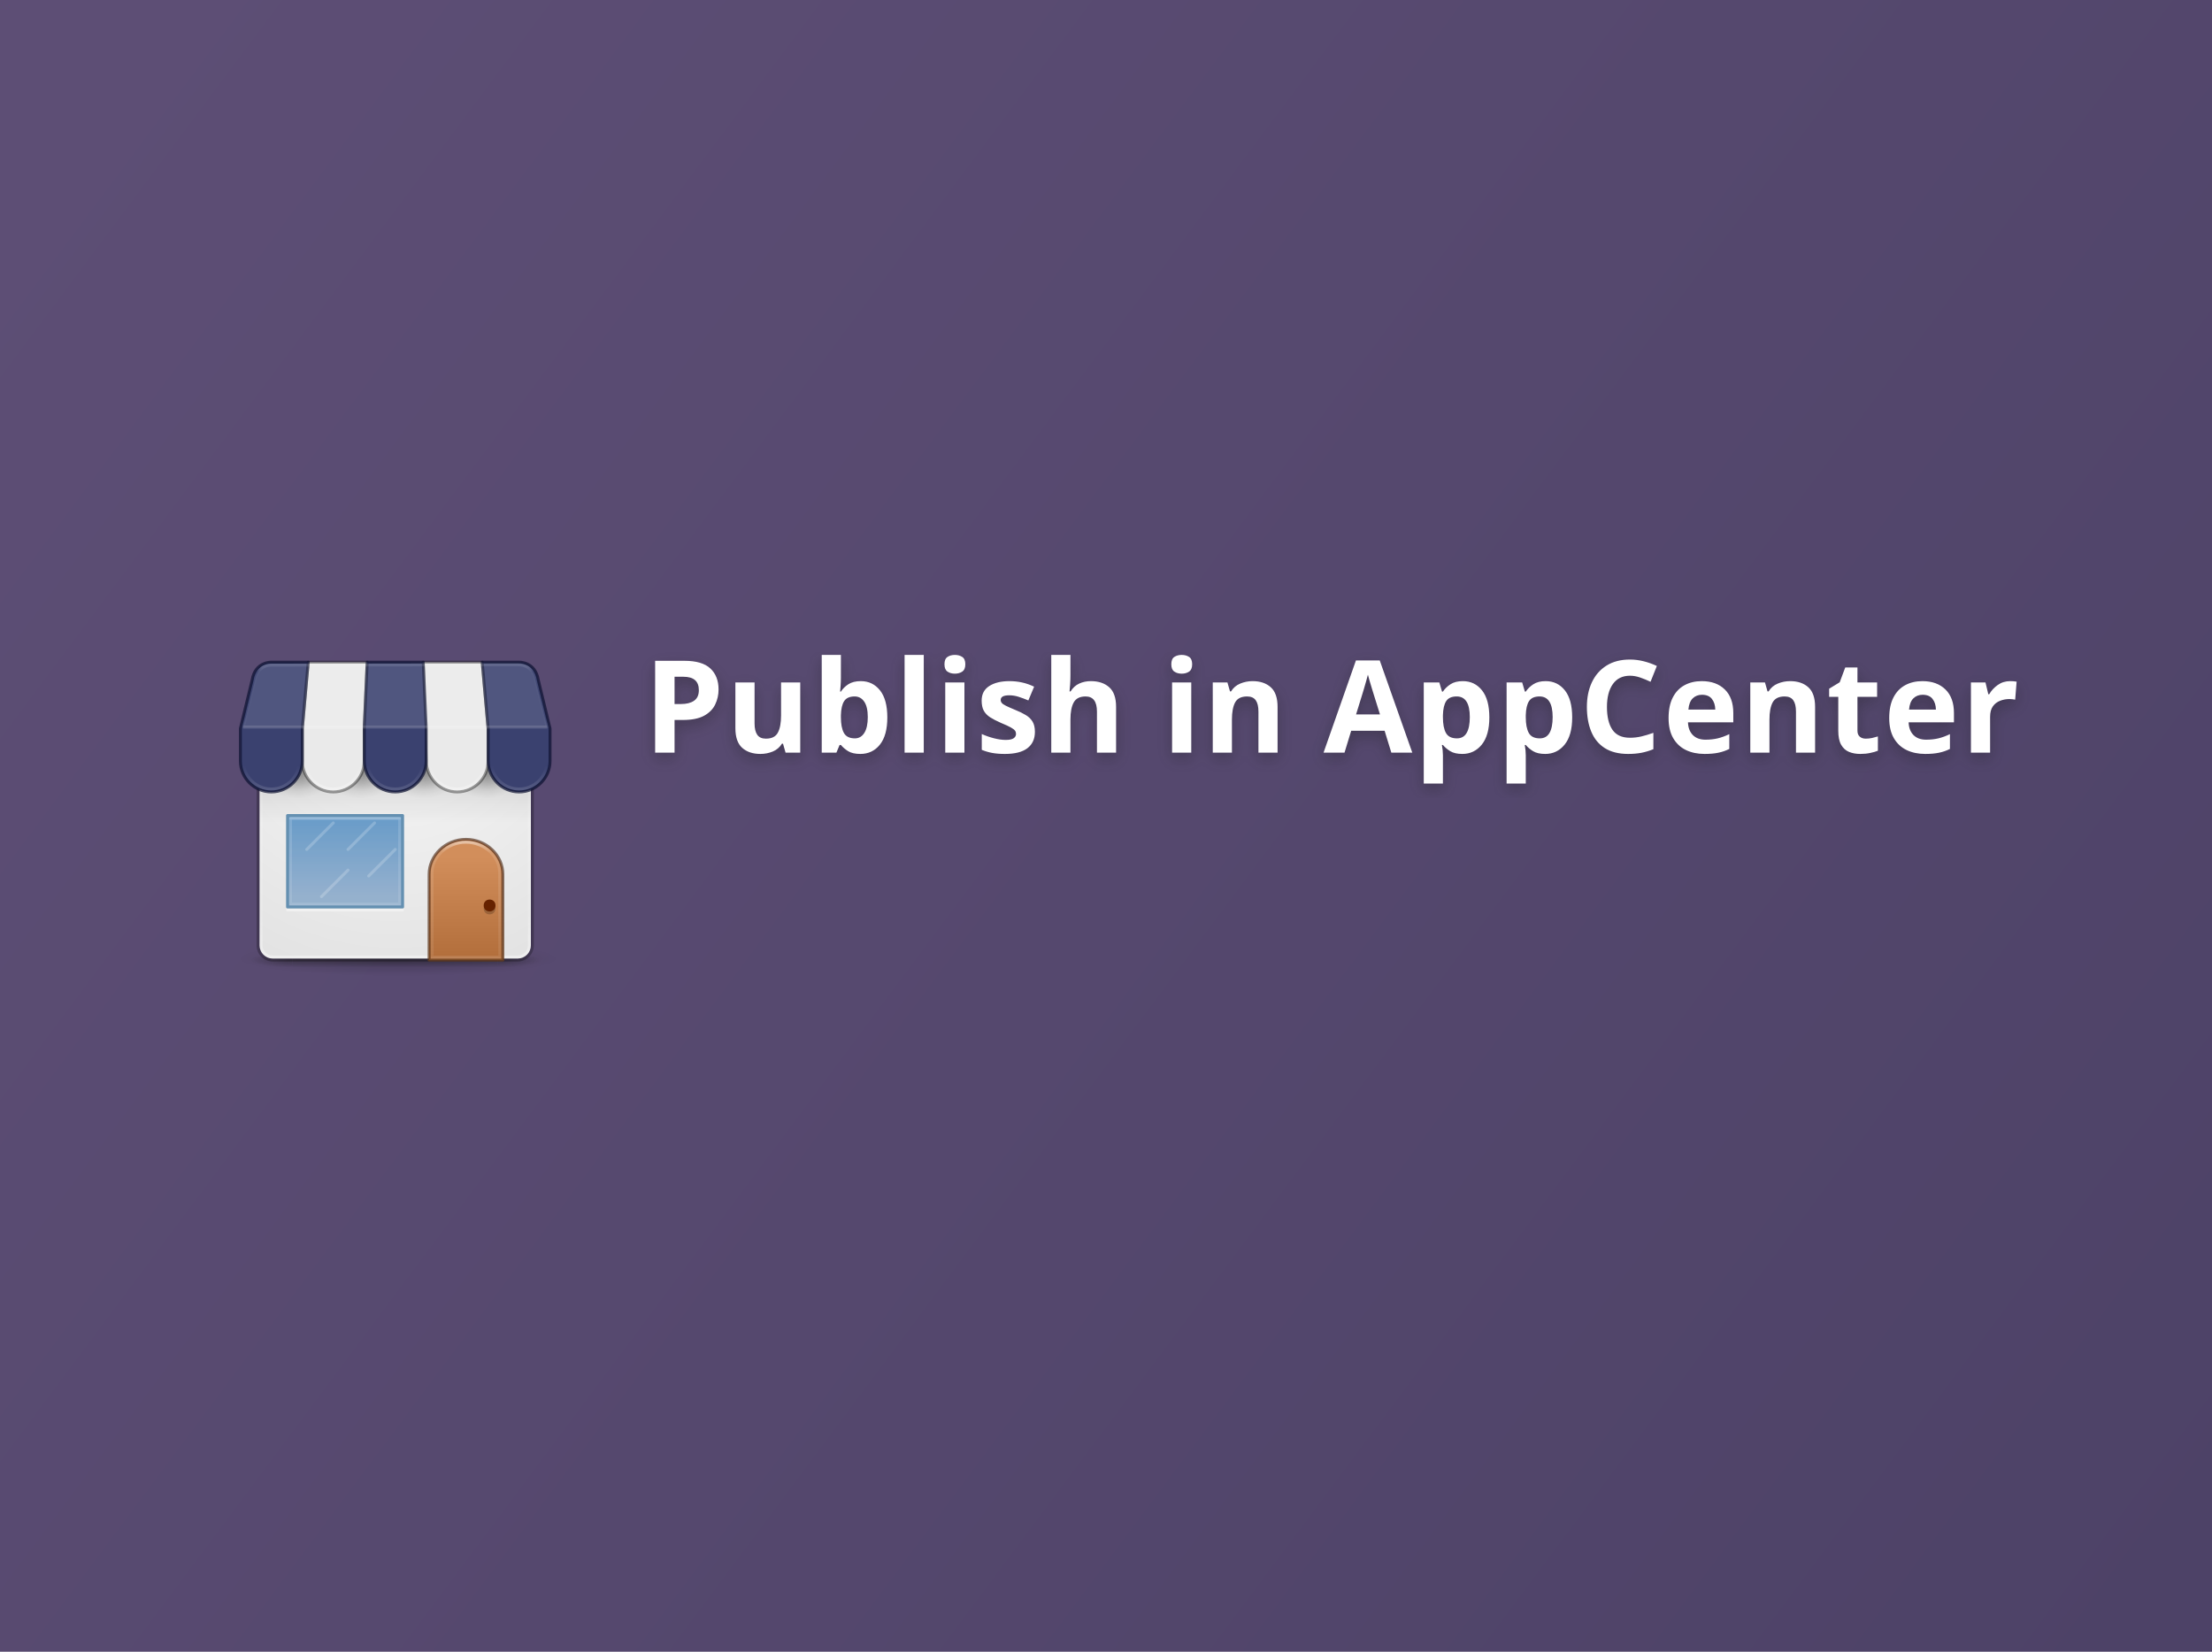
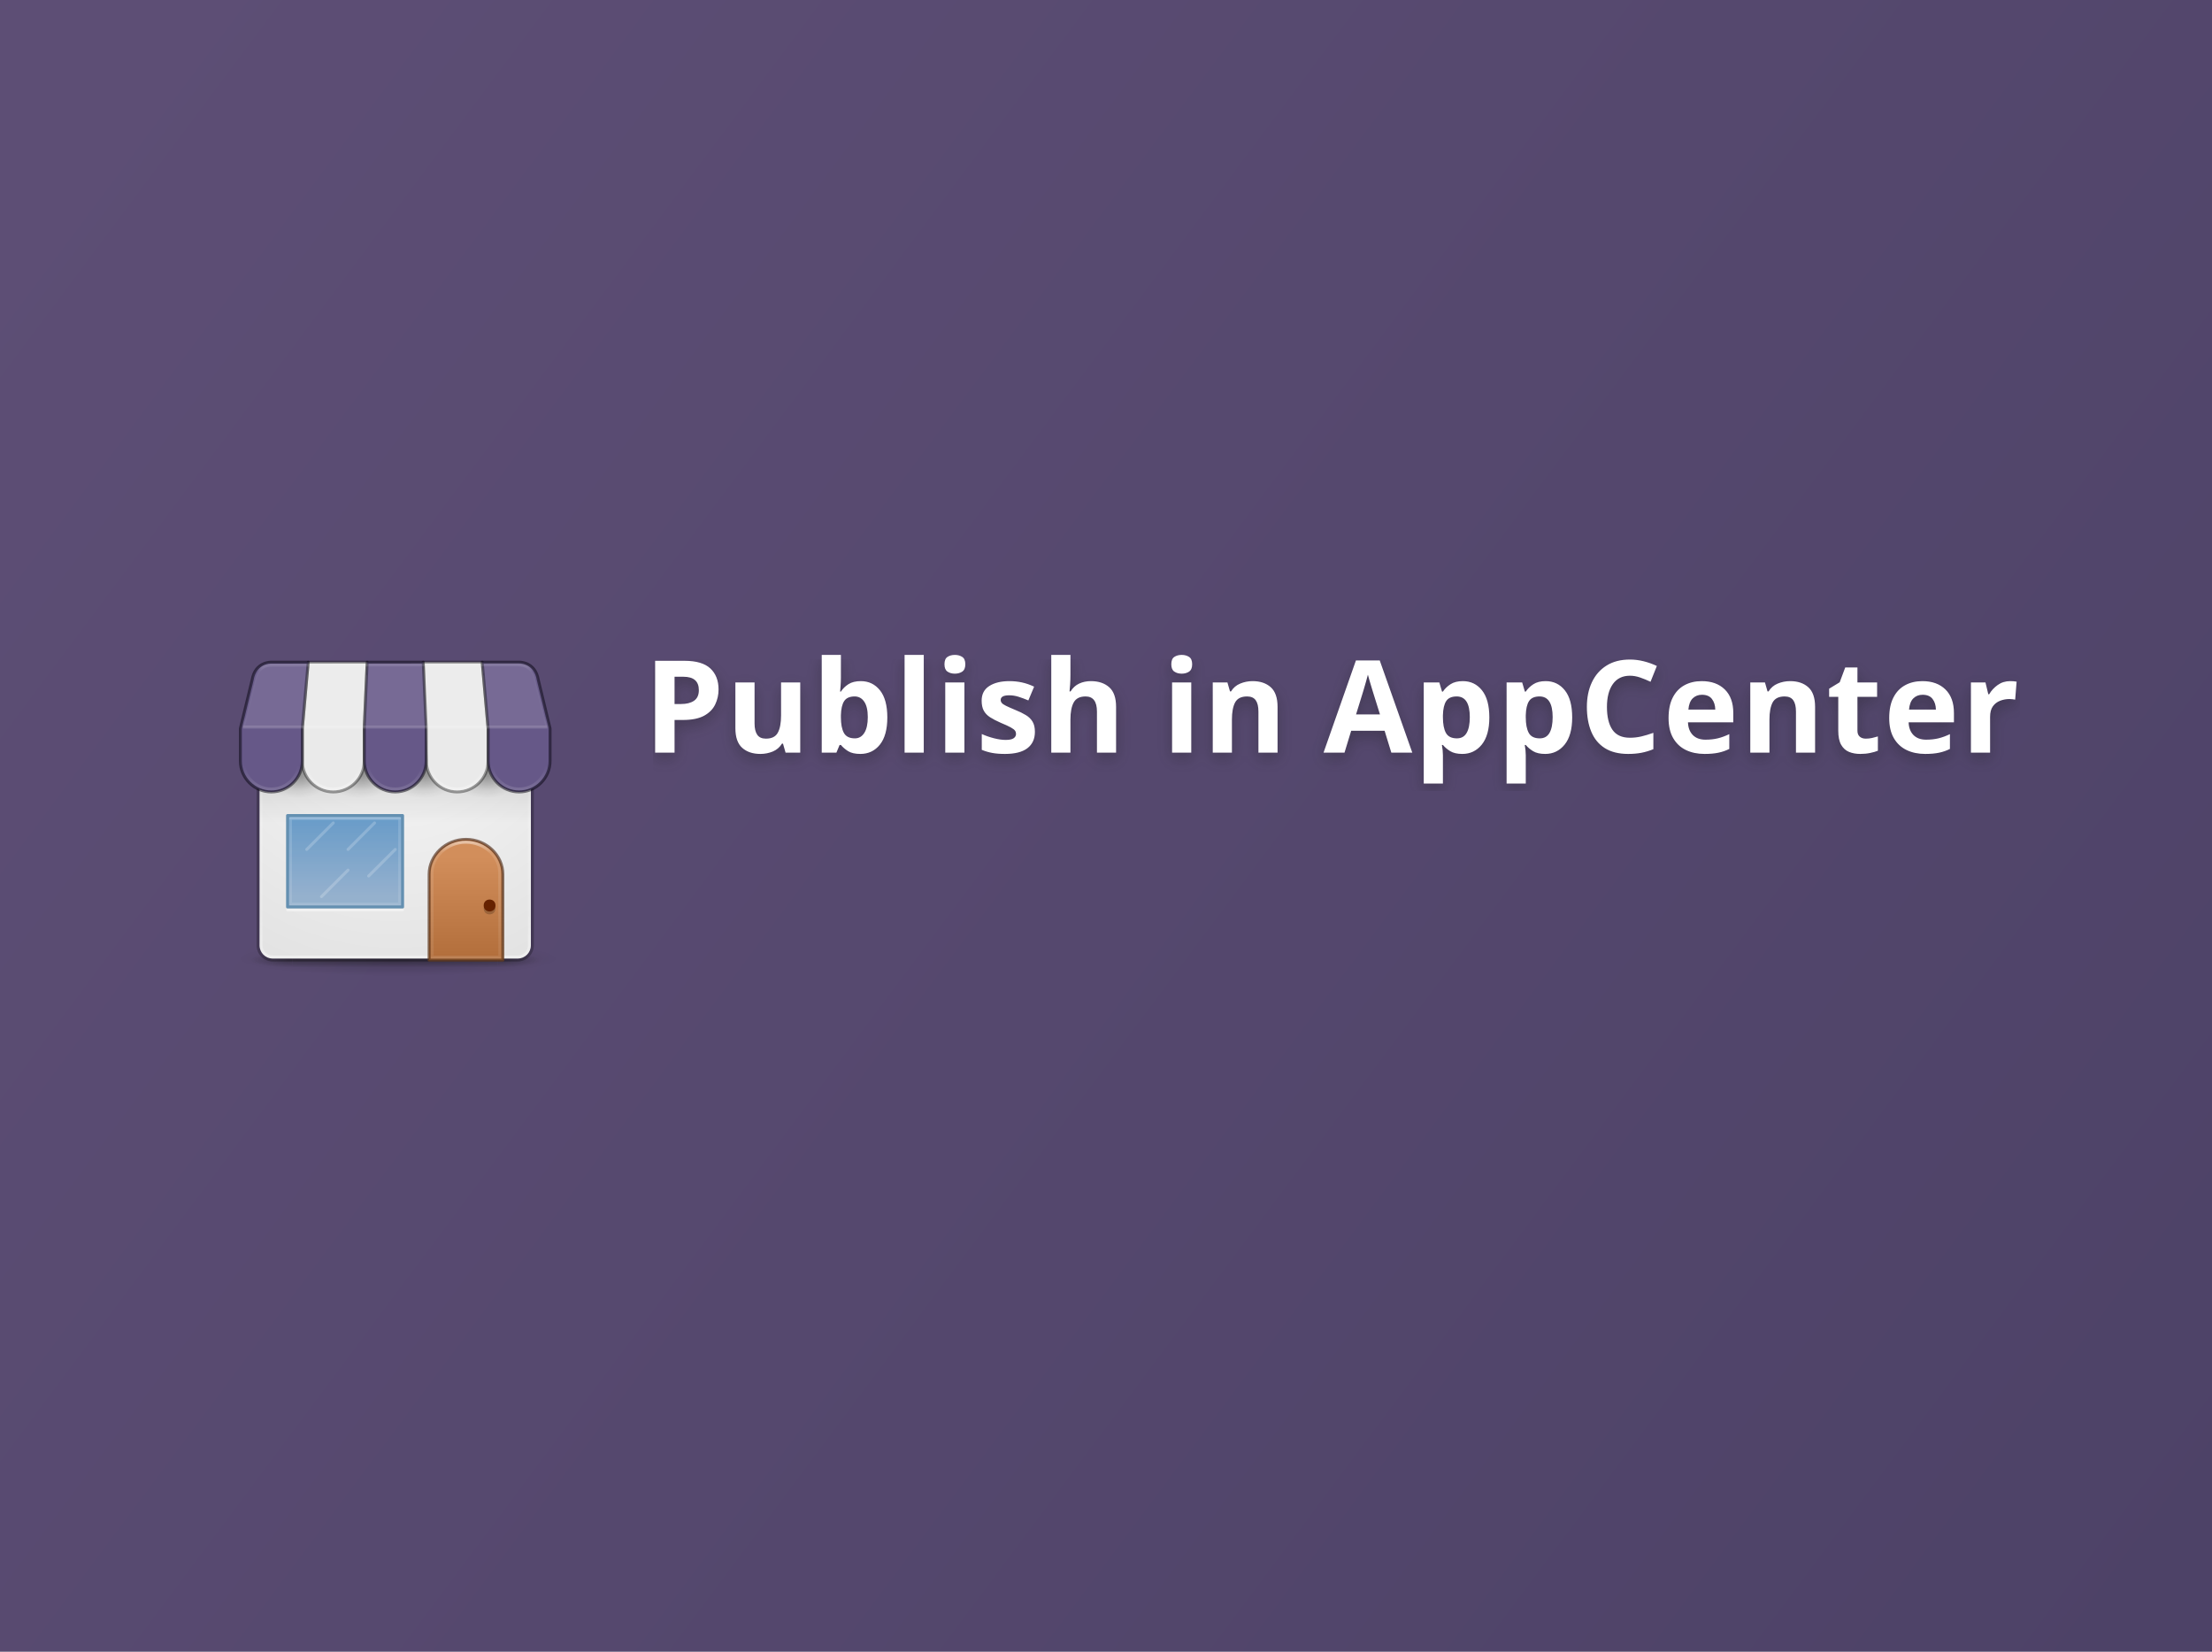
- <svg xmlns="http://www.w3.org/2000/svg" xmlns:xlink="http://www.w3.org/1999/xlink" viewBox="0 0 750 560" height="560" width="750">
-   <defs>
-     <linearGradient id="c">
-       <stop offset="0" stop-color="#5d4e75" />
-       <stop offset="1" stop-color="#4d4267" />
+ <svg xmlns="http://www.w3.org/2000/svg" xmlns:xlink="http://www.w3.org/1999/xlink" width="750" height="560" viewBox="0 0 750 560" id="svg2" version="1.1">
+   <defs id="defs4">
+     <linearGradient id="linearGradient3405">
+       <stop id="stop3407" offset="0" style="stop-color:#5d4e75;stop-opacity:1" />
+       <stop id="stop3409" offset="1" style="stop-color:#4d4267;stop-opacity:1" />
    </linearGradient>
-     <filter id="m" x="-.015" width="1.03" y="-.064" height="1.127" color-interpolation-filters="sRGB">
-       <feGaussianBlur stdDeviation="2.85" />
+     <filter height="1.127" y="-0.064" width="1.03" x="-0.015" id="filter4239" style="color-interpolation-filters:sRGB">
+       <feGaussianBlur id="feGaussianBlur4241" stdDeviation="2.85" />
    </filter>
-     <linearGradient id="b">
-       <stop stop-color="#fff" offset="0" />
-       <stop stop-color="#fff" stop-opacity=".235" offset=".091" />
-       <stop stop-color="#fff" stop-opacity=".157" offset=".85" />
-       <stop stop-color="#fff" stop-opacity=".392" offset="1" />
+     <linearGradient id="linearGradient3924">
+       <stop offset="0" stop-color="#fff" id="stop3926" />
+       <stop offset=".091" stop-opacity=".235" stop-color="#fff" id="stop3928" />
+       <stop offset="0.85" stop-opacity=".157" stop-color="#fff" id="stop3930" />
+       <stop offset="1" stop-opacity=".392" stop-color="#fff" id="stop3932" />
    </linearGradient>
-     <linearGradient id="d" y2="39.999" gradientUnits="userSpaceOnUse" x2="25.058" gradientTransform="matrix(.87434 0 0 1 2.664 0)" y1="47.028" x1="25.058">
-       <stop stop-color="#181818" stop-opacity="0" offset="0" />
-       <stop stop-color="#181818" offset=".5" />
-       <stop stop-color="#181818" stop-opacity="0" offset="1" />
+     <linearGradient x1="25.058" y1="47.028" gradientTransform="matrix(0.87434,0,0,1,2.664,0)" x2="25.058" gradientUnits="userSpaceOnUse" y2="39.999" id="linearGradient4097">
+       <stop offset="0" stop-opacity="0" stop-color="#181818" id="stop2895-0" />
+       <stop offset=".5" stop-color="#181818" id="stop2897-2" />
+       <stop offset="1" stop-opacity="0" stop-color="#181818" id="stop2899-6" />
    </linearGradient>
-     <linearGradient id="a">
-       <stop offset="0" />
-       <stop stop-opacity="0" offset="1" />
+     <linearGradient id="linearGradient3811">
+       <stop offset="0" id="stop3813" />
+       <stop offset="1" stop-opacity="0" id="stop3815" />
    </linearGradient>
-     <linearGradient id="e">
-       <stop stop-color="#fff" offset="0" />
-       <stop stop-color="#fff" stop-opacity="0" offset="1" />
+     <linearGradient id="linearGradient8424">
+       <stop offset="0" stop-color="#fff" id="stop8426" />
+       <stop offset="1" stop-opacity="0" stop-color="#fff" id="stop8428" />
    </linearGradient>
-     <linearGradient id="f" y2="38" gradientUnits="userSpaceOnUse" x2="20" gradientTransform="matrix(2.6 0 0 2.3846 3.8 6.308)" y1="27" x1="20">
-       <stop stop-color="#6db0de" offset="0" />
-       <stop stop-color="#a4cae4" offset="1" />
+     <linearGradient x1="20" y1="27" gradientTransform="matrix(2.6,0,0,2.3846,3.8,6.3077)" x2="20" gradientUnits="userSpaceOnUse" y2="38" id="linearGradient8827">
+       <stop offset="0" stop-color="#6db0de" id="stop8823" />
+       <stop offset="1" stop-color="#a4cae4" id="stop8825" />
    </linearGradient>
-     <linearGradient id="g" y2="10" gradientUnits="userSpaceOnUse" x2="8" gradientTransform="matrix(8.3334 0 0 7.7738 22.333 5.78)" y1="15" x1="8">
-       <stop stop-color="#ae6a37" offset="0" />
-       <stop stop-color="#d28e5b" offset="1" />
+     <linearGradient x1="8" y1="15" gradientTransform="matrix(8.3334,0,0,7.7738,22.333,5.7794)" x2="8" gradientUnits="userSpaceOnUse" y2="10" id="linearGradient5610-3-8">
+       <stop offset="0" stop-color="#ae6a37" id="stop5606-8-2" />
+       <stop offset="1" stop-color="#d28e5b" id="stop5608-5-0" />
    </linearGradient>
-     <linearGradient id="h" y2="15" gradientUnits="userSpaceOnUse" x2="9" gradientTransform="matrix(8.3334 0 0 7.7738 22.333 5.78)" y1="10" x1="9">
-       <stop stop-color="#492714" stop-opacity=".625" offset="0" />
-       <stop stop-color="#6a3f1f" stop-opacity=".77" offset="1" />
+     <linearGradient x1="9" y1="10" gradientTransform="matrix(8.3334,0,0,7.7738,22.333,5.7794)" x2="9" gradientUnits="userSpaceOnUse" y2="15" id="linearGradient5618-5-7">
+       <stop offset="0" stop-opacity=".625" stop-color="#492714" id="stop5614-2-5" />
+       <stop offset="1" stop-opacity=".77" stop-color="#6a3f1f" id="stop5616-0-2" />
    </linearGradient>
-     <linearGradient id="i" y2="230.21" gradientUnits="userSpaceOnUse" x2="633.24" gradientTransform="matrix(10.617 0 0 9.1124 -6632.9 -1979.7)" y1="225.82" x1="633.24">
-       <stop stop-color="#fff" offset="0" />
-       <stop stop-color="#fff" stop-opacity=".235" offset=".1" />
-       <stop stop-color="#fff" stop-opacity=".157" offset=".975" />
-       <stop stop-color="#fff" stop-opacity=".392" offset="1" />
+     <linearGradient x1="633.24" y1="225.82" gradientTransform="matrix(10.617,0,0,9.1124,-6632.9,-1979.7)" x2="633.24" gradientUnits="userSpaceOnUse" y2="230.21" id="linearGradient6572-9-1">
+       <stop offset="0" stop-color="#fff" id="stop6094" />
+       <stop offset=".1" stop-opacity=".235" stop-color="#fff" id="stop6096" />
+       <stop offset="0.975" stop-opacity=".157" stop-color="#fff" id="stop6098" />
+       <stop offset="1" stop-opacity=".392" stop-color="#fff" id="stop6100" />
    </linearGradient>
-     <linearGradient id="j" y2="34" gradientUnits="userSpaceOnUse" x2="23" gradientTransform="matrix(0 2.6364 -2.8462 0 144.77 40.182)" y1="34" x1="11">
-       <stop stop-color="#fff" offset="0" />
-       <stop stop-color="#fff" stop-opacity=".235" offset=".063" />
-       <stop stop-color="#fff" stop-opacity=".157" offset=".951" />
-       <stop stop-color="#fff" stop-opacity=".392" offset="1" />
+     <linearGradient x1="11" y1="34" gradientTransform="matrix(0,2.6364,-2.8462,0,144.77,40.182)" x2="23" gradientUnits="userSpaceOnUse" y2="34" id="linearGradient8537">
+       <stop offset="0" stop-color="#fff" id="stop3926-9-4-9-6" />
+       <stop offset=".063" stop-opacity=".235" stop-color="#fff" id="stop3928-9-8-6-5" />
+       <stop offset=".951" stop-opacity=".157" stop-color="#fff" id="stop3930-3-5-1-7" />
+       <stop offset="1" stop-opacity=".392" stop-color="#fff" id="stop3932-8-0-4-8" />
    </linearGradient>
-     <radialGradient r="35.338" gradientTransform="matrix(1.5564 0 0 .16979 72.27 102.13)" cx="-4.029" cy="93.468" gradientUnits="userSpaceOnUse" xlink:href="#a" id="n" />
-     <radialGradient r="2.5" gradientTransform="matrix(2.0039 0 0 1.4 25.877 -17.4)" cx="4.993" cy="43.5" gradientUnits="userSpaceOnUse" id="o">
-       <stop offset="0" stop-color="#181818" />
-       <stop offset="1" stop-opacity="0" stop-color="#181818" />
+     <linearGradient gradientTransform="translate(-1.9042969e-5,0)" y2="555" x2="734" y1="28" x1="29" gradientUnits="userSpaceOnUse" id="linearGradient5263" xlink:href="#linearGradient3405" />
+     <filter height="1.012" y="-0.006" width="1.003" x="-0.001" id="filter6455" style="color-interpolation-filters:sRGB">
+       <feGaussianBlur id="feGaussianBlur6457" stdDeviation="0.315" />
+     </filter>
+     <radialGradient r="2.5" gradientTransform="matrix(2.0039,0,0,1.4,25.877,-17.4)" cx="4.993" cy="43.5" gradientUnits="userSpaceOnUse" id="radialGradient4093">
+       <stop offset="0" stop-color="#181818" id="stop2883-0" />
+       <stop offset="1" stop-opacity="0" stop-color="#181818" id="stop2885-5" />
    </radialGradient>
-     <radialGradient r="2.5" gradientTransform="matrix(2.0038 0 0 1.4 -21.419 -104.4)" cx="4.993" cy="43.5" gradientUnits="userSpaceOnUse" id="p">
-       <stop offset="0" stop-color="#181818" />
-       <stop offset="1" stop-opacity="0" stop-color="#181818" />
+     <radialGradient r="2.5" gradientTransform="matrix(2.0038,0,0,1.4,-21.419,-104.4)" cx="4.993" cy="43.5" gradientUnits="userSpaceOnUse" id="radialGradient4095">
+       <stop offset="0" stop-color="#181818" id="stop2889-9" />
+       <stop offset="1" stop-opacity="0" stop-color="#181818" id="stop2891-4" />
    </radialGradient>
-     <radialGradient r="27.5" gradientTransform="matrix(0 4.1073 -3.9361 0 82.09 -109.71)" cx="32" cy="4.342" gradientUnits="userSpaceOnUse" id="r">
-       <stop offset="0" stop-color="#fafafa" />
-       <stop offset="1" stop-color="#e1e1e1" />
+     <radialGradient r="35.338" gradientTransform="matrix(1.5564,0,0,0.16979,72.27,102.13)" cx="-4.029" cy="93.468" gradientUnits="userSpaceOnUse" xlink:href="#linearGradient3811" id="radialGradient4432" />
+     <radialGradient r="27.5" gradientTransform="matrix(1.7133e-8,4.1073,-3.9361,1.7878e-8,82.09,-109.71)" cx="32" cy="4.342" gradientUnits="userSpaceOnUse" id="radialGradient3044">
+       <stop offset="0" stop-color="#fafafa" id="stop4634-68-8-0-2-9-4" />
+       <stop offset="1" stop-color="#e1e1e1" id="stop4636-8-21-7-1-4-8" />
    </radialGradient>
-     <radialGradient r="4.5" gradientTransform="matrix(1 0 0 .66667 16 6.667)" cx="12.5" cy="20" gradientUnits="userSpaceOnUse" xlink:href="#a" id="u" />
-     <radialGradient r="4.5" gradientTransform="matrix(.83333 0 0 .55556 18.333 8.389)" cx="12.5" cy="20" gradientUnits="userSpaceOnUse" xlink:href="#a" id="v" />
-     <radialGradient r="4.5" gradientTransform="matrix(1 0 0 .66667 8 6.667)" cx="12.5" cy="20" gradientUnits="userSpaceOnUse" xlink:href="#a" id="w" />
-     <radialGradient r="4.5" gradientTransform="matrix(.83333 0 0 .55556 10.333 8.389)" cx="12.5" cy="20" gradientUnits="userSpaceOnUse" xlink:href="#a" id="x" />
-     <radialGradient r="4.5" gradientTransform="matrix(1 0 0 .66667 24 6.667)" cx="12.5" cy="20" gradientUnits="userSpaceOnUse" xlink:href="#a" id="y" />
-     <radialGradient r="4.5" gradientTransform="matrix(.83333 0 0 .55556 26.333 8.389)" cx="12.5" cy="20" gradientUnits="userSpaceOnUse" xlink:href="#a" id="z" />
-     <radialGradient r="4.5" gradientTransform="matrix(1 0 0 .66667 0 6.667)" cx="12.5" cy="20" gradientUnits="userSpaceOnUse" xlink:href="#a" id="A" />
-     <radialGradient r="4.5" gradientTransform="matrix(.83333 0 0 .55556 2.333 8.389)" cx="12.5" cy="20" gradientUnits="userSpaceOnUse" xlink:href="#a" id="B" />
-     <linearGradient x1="71" y1="19" x2="71" gradientUnits="userSpaceOnUse" xlink:href="#b" y2="39" id="G" />
-     <linearGradient xlink:href="#c" id="k" gradientUnits="userSpaceOnUse" x1="29" y1="28" x2="734" y2="555" />
-     <linearGradient xlink:href="#d" id="q" gradientUnits="userSpaceOnUse" gradientTransform="matrix(.87434 0 0 1 2.664 0)" x1="25.058" y1="47.028" x2="25.058" y2="39.999" />
-     <linearGradient xlink:href="#b" id="s" gradientUnits="userSpaceOnUse" gradientTransform="matrix(2.4595 0 0 2.5676 5.973 8.38)" x1="24" y1="5.591" x2="24" y2="42.262" />
-     <linearGradient xlink:href="#a" id="t" gradientUnits="userSpaceOnUse" gradientTransform="matrix(1.6727 0 0 2 10.636 6)" x1="32" y1="18" x2="32" y2="33" />
-     <linearGradient xlink:href="#e" id="D" gradientUnits="userSpaceOnUse" gradientTransform="translate(17.083 -4.417) scale(3.1667)" x1="9" y1="21" x2="9" y2="18" />
-     <linearGradient xlink:href="#e" id="F" gradientUnits="userSpaceOnUse" gradientTransform="translate(59.083 -4.417) scale(3.1667)" x1="9" y1="21" x2="9" y2="18" />
-     <linearGradient xlink:href="#f" id="H" gradientUnits="userSpaceOnUse" gradientTransform="matrix(2.6 0 0 2.3846 3.8 6.308)" x1="20" y1="27" x2="20" y2="38" />
-     <linearGradient xlink:href="#g" id="I" gradientUnits="userSpaceOnUse" gradientTransform="matrix(8.3334 0 0 7.7738 22.333 5.78)" x1="8" y1="15" x2="8" y2="10" />
-     <linearGradient xlink:href="#h" id="J" gradientUnits="userSpaceOnUse" gradientTransform="matrix(8.3334 0 0 7.7738 22.333 5.78)" x1="9" y1="10" x2="9" y2="15" />
-     <linearGradient xlink:href="#i" id="K" gradientUnits="userSpaceOnUse" gradientTransform="matrix(10.617 0 0 9.1124 -6632.9 -1979.7)" x1="633.24" y1="225.82" x2="633.24" y2="230.21" />
-     <linearGradient xlink:href="#j" id="L" gradientUnits="userSpaceOnUse" gradientTransform="matrix(0 2.6364 -2.8462 0 144.77 40.182)" x1="11" y1="34" x2="23" y2="34" />
-     <filter id="l" x="-.001" width="1.003" y="-.006" height="1.012" color-interpolation-filters="sRGB">
-       <feGaussianBlur stdDeviation=".315" />
-     </filter>
-     <linearGradient xlink:href="#e" id="C" gradientUnits="userSpaceOnUse" gradientTransform="translate(-3.917 -4.417) scale(3.1667)" x1="9" y1="21" x2="9" y2="18" />
+     <linearGradient x1="32" y1="18" gradientTransform="matrix(1.6727,0,0,2,10.636,6)" x2="32" gradientUnits="userSpaceOnUse" xlink:href="#linearGradient3811" y2="33" id="linearGradient38386" />
+     <radialGradient r="4.5" gradientTransform="matrix(1,0,0,0.66667,16,6.6667)" cx="12.5" cy="20" gradientUnits="userSpaceOnUse" xlink:href="#linearGradient3811" id="radialGradient8807" />
+     <radialGradient r="4.5" gradientTransform="matrix(0.83333,0,0,0.55556,18.333,8.3889)" cx="12.5" cy="20" gradientUnits="userSpaceOnUse" xlink:href="#linearGradient3811" id="radialGradient8809" />
+     <radialGradient r="4.5" gradientTransform="matrix(1,0,0,0.66667,8,6.6667)" cx="12.5" cy="20" gradientUnits="userSpaceOnUse" xlink:href="#linearGradient3811" id="radialGradient8797" />
+     <radialGradient r="4.5" gradientTransform="matrix(0.83333,0,0,0.55556,10.333,8.3889)" cx="12.5" cy="20" gradientUnits="userSpaceOnUse" xlink:href="#linearGradient3811" id="radialGradient8799" />
+     <radialGradient r="4.5" gradientTransform="matrix(1,0,0,0.66667,24,6.6667)" cx="12.5" cy="20" gradientUnits="userSpaceOnUse" xlink:href="#linearGradient3811" id="radialGradient8817" />
+     <radialGradient r="4.5" gradientTransform="matrix(0.83333,0,0,0.55556,26.333,8.3889)" cx="12.5" cy="20" gradientUnits="userSpaceOnUse" xlink:href="#linearGradient3811" id="radialGradient8819" />
+     <radialGradient r="4.5" gradientTransform="matrix(1,0,0,0.66667,0,6.6667)" cx="12.5" cy="20" gradientUnits="userSpaceOnUse" xlink:href="#linearGradient3811" id="radialGradient8781" />
+     <radialGradient r="4.5" gradientTransform="matrix(0.83333,0,0,0.55556,2.3333,8.3889)" cx="12.5" cy="20" gradientUnits="userSpaceOnUse" xlink:href="#linearGradient3811" id="radialGradient8785" />
+     <linearGradient x1="9" y1="21" gradientTransform="matrix(3.1667,0,0,3.1667,59.083,-4.4167)" x2="9" gradientUnits="userSpaceOnUse" xlink:href="#linearGradient8424" y2="18" id="linearGradient44241" />
+     <linearGradient x1="9" y1="21" gradientTransform="matrix(3.1667,0,0,3.1667,17.083,-4.4167)" x2="9" gradientUnits="userSpaceOnUse" xlink:href="#linearGradient8424" y2="18" id="linearGradient44245" />
+     <linearGradient x1="71" y1="19" x2="71" gradientUnits="userSpaceOnUse" xlink:href="#linearGradient3924" y2="39" id="linearGradient44483" />
+     <linearGradient y2="39.999" x2="25.058" y1="47.028" x1="25.058" gradientTransform="matrix(0.87434,0,0,1,2.664,0)" gradientUnits="userSpaceOnUse" id="linearGradient3642" xlink:href="#linearGradient4097" />
+     <linearGradient y2="42.262" x2="24" y1="5.591" x1="24" gradientTransform="matrix(2.4595,0,0,2.5676,5.973,8.3802)" gradientUnits="userSpaceOnUse" id="linearGradient3644" xlink:href="#linearGradient3924" />
+     <linearGradient y2="38" x2="20" y1="27" x1="20" gradientTransform="matrix(2.6,0,0,2.3846,3.8,6.3077)" gradientUnits="userSpaceOnUse" id="linearGradient3648" xlink:href="#linearGradient8827" />
+     <linearGradient y2="10" x2="8" y1="15" x1="8" gradientTransform="matrix(8.3334,0,0,7.7738,22.333,5.7794)" gradientUnits="userSpaceOnUse" id="linearGradient3650" xlink:href="#linearGradient5610-3-8" />
+     <linearGradient y2="15" x2="9" y1="10" x1="9" gradientTransform="matrix(8.3334,0,0,7.7738,22.333,5.7794)" gradientUnits="userSpaceOnUse" id="linearGradient3652" xlink:href="#linearGradient5618-5-7" />
+     <linearGradient y2="230.21" x2="633.24" y1="225.82" x1="633.24" gradientTransform="matrix(10.617,0,0,9.1124,-6632.9,-1979.7)" gradientUnits="userSpaceOnUse" id="linearGradient3654" xlink:href="#linearGradient6572-9-1" />
+     <linearGradient y2="34" x2="23" y1="34" x1="11" gradientTransform="matrix(0,2.6364,-2.8462,0,144.77,40.182)" gradientUnits="userSpaceOnUse" id="linearGradient3656" xlink:href="#linearGradient8537" />
+     <linearGradient y2="18" x2="9" y1="21" x1="9" gradientTransform="matrix(3.1667,0,0,3.1667,-3.9167,-4.4167)" gradientUnits="userSpaceOnUse" id="linearGradient3658" xlink:href="#linearGradient8424" />
  </defs>
-   <rect style="isolation:auto;mix-blend-mode:normal;marker:none" width="750" height="560" rx="0" ry="0" color="#fbc02d" overflow="visible" fill="url(#k)" enable-background="accumulate" />
-   <text y="255.207" x="194.029" style="line-height:125%;-inkscape-font-specification:'Raleway Ultra-Bold';text-align:start;isolation:auto;mix-blend-mode:normal" font-weight="800" font-size="49.058" font-family="Raleway" letter-spacing=".545" word-spacing="0" overflow="visible" filter="url(#m)" enable-background="accumulate" transform="matrix(.88905 0 0 .88905 45.7 30.295)" color="#000" opacity=".3" fill="#1a1a1a" stroke-width="1.125">
-     <tspan y="255.207" x="194.029">Publish in AppCenter</tspan>
-   </text>
-   <text y="255.207" x="194.029" style="line-height:125%;-inkscape-font-specification:'Raleway Ultra-Bold';text-align:start" font-weight="800" font-size="49.058" font-family="Raleway" letter-spacing=".545" word-spacing="0" fill="#fff" transform="matrix(.88905 0 0 .88905 45.7 28.295)">
-     <tspan y="255.207" x="194.029">Publish in AppCenter</tspan>
-   </text>
-   <g transform="translate(69 207.001)">
-     <path d="M121 118c-.006 3.313-24.628 5.999-55 5.999S11.006 121.313 11 118c-.006-3.314 24.62-6.001 55-6.001s55.006 2.687 55 6.001z" color="#000" opacity=".2" fill="url(#n)" />
-     <g opacity=".4">
-       <path fill="url(#o)" d="M35.889 40h5v7h-5z" transform="matrix(2.84202 0 0 .71428 -2.21 87.43)" />
-       <path transform="matrix(-2.84202 0 0 -.71428 -2.21 87.43)" fill="url(#p)" d="M-11.407-47h5v7h-5z" />
-       <path fill="url(#q)" d="M11.407 40h24.482v7H11.407z" transform="matrix(2.84202 0 0 .71428 -2.21 87.43)" />
+   <rect ry="0" rx="0" y="0" x="0" height="560" width="750" id="rect3347-7-6" style="color:#fbc02d;clip-rule:nonzero;display:inline;overflow:visible;visibility:visible;opacity:1;isolation:auto;mix-blend-mode:normal;color-interpolation:sRGB;color-interpolation-filters:linearRGB;solid-color:#000000;solid-opacity:1;fill:url(#linearGradient5263);fill-opacity:1;fill-rule:nonzero;stroke:none;stroke-width:1;stroke-linecap:butt;stroke-linejoin:miter;stroke-miterlimit:4;stroke-dasharray:none;stroke-dashoffset:0;stroke-opacity:1;marker:none;color-rendering:auto;image-rendering:auto;shape-rendering:auto;text-rendering:auto;enable-background:accumulate" />
+   <g style="color:#000000;clip-rule:nonzero;display:inline;overflow:visible;visibility:visible;opacity:0.3;isolation:auto;mix-blend-mode:normal;color-interpolation:sRGB;color-interpolation-filters:linearRGB;solid-color:#000000;solid-opacity:1;fill:#1a1a1a;fill-opacity:1;fill-rule:nonzero;stroke:none;stroke-width:1.125px;stroke-linecap:butt;stroke-linejoin:miter;stroke-miterlimit:4;stroke-dasharray:none;stroke-dashoffset:0;stroke-opacity:1;filter:url(#filter6455);color-rendering:auto;image-rendering:auto;shape-rendering:auto;text-rendering:auto;enable-background:accumulate" transform="matrix(0.8890452,0,0,0.8890452,45.70011,30.29465)" id="g4252-4-8">
+     <text xml:space="preserve" style="color:#000000;font-style:normal;font-variant:normal;font-weight:800;font-stretch:normal;font-size:49.058px;line-height:125%;font-family:Raleway;-inkscape-font-specification:'Raleway Ultra-Bold';text-align:start;letter-spacing:0.545px;word-spacing:0px;text-anchor:start;clip-rule:nonzero;display:inline;overflow:visible;visibility:visible;isolation:auto;mix-blend-mode:normal;color-interpolation:sRGB;color-interpolation-filters:linearRGB;solid-color:#000000;solid-opacity:1;fill:#1a1a1a;fill-opacity:1;fill-rule:nonzero;stroke:none;stroke-width:1.125px;stroke-linecap:butt;stroke-linejoin:miter;stroke-miterlimit:4;stroke-dasharray:none;stroke-dashoffset:0;stroke-opacity:1;filter:url(#filter4239);color-rendering:auto;image-rendering:auto;shape-rendering:auto;text-rendering:auto;enable-background:accumulate" x="194.029" y="255.207" id="text4136-0-3-5">
+       <tspan id="tspan4138-3-0" x="194.029" y="255.207">Publish in AppCenter</tspan>
+     </text>
+     <flowRoot xml:space="preserve" id="flowRoot3632-3-6" style="color:#000000;font-style:normal;font-variant:normal;font-weight:300;font-stretch:normal;font-size:28.481px;line-height:125%;font-family:'Open Sans';-inkscape-font-specification:'Open Sans Light';text-align:start;letter-spacing:0px;word-spacing:0px;text-anchor:start;clip-rule:nonzero;display:inline;overflow:visible;visibility:visible;isolation:auto;mix-blend-mode:normal;color-interpolation:sRGB;color-interpolation-filters:linearRGB;solid-color:#000000;solid-opacity:1;fill:#1a1a1a;fill-opacity:1;fill-rule:nonzero;stroke:none;stroke-width:1.125px;stroke-linecap:butt;stroke-linejoin:miter;stroke-miterlimit:4;stroke-dasharray:none;stroke-dashoffset:0;stroke-opacity:1;filter:url(#filter4239);color-rendering:auto;image-rendering:auto;shape-rendering:auto;text-rendering:auto;enable-background:accumulate" transform="translate(7.789059,0)">
+       <flowRegion id="flowRegion3634-8-4">
+         <rect id="rect3636-6-6" width="463.159" height="88.015" x="186.24" y="271.47" style="color:#000000;font-style:normal;font-variant:normal;font-weight:300;font-stretch:normal;font-size:28.481px;font-family:'Open Sans';-inkscape-font-specification:'Open Sans Light';text-align:start;text-anchor:start;clip-rule:nonzero;display:inline;overflow:visible;visibility:visible;isolation:auto;mix-blend-mode:normal;color-interpolation:sRGB;color-interpolation-filters:linearRGB;solid-color:#000000;solid-opacity:1;fill:#1a1a1a;fill-opacity:1;fill-rule:nonzero;stroke:none;stroke-width:1.125px;stroke-linecap:butt;stroke-linejoin:miter;stroke-miterlimit:4;stroke-dasharray:none;stroke-dashoffset:0;stroke-opacity:1;filter:url(#filter4239);color-rendering:auto;image-rendering:auto;shape-rendering:auto;text-rendering:auto;enable-background:accumulate" />
+       </flowRegion>
+       <flowPara id="flowPara3638-0-2">An open source, pay-what-you-want app store for indie developers</flowPara>
+       <flowPara id="flowPara3640-4-5" />
+       <flowPara id="flowPara3642-8-8" />
+     </flowRoot>
+   </g>
+   <g transform="matrix(0.8890452,0,0,0.8890452,45.70011,28.29465)" id="g4252-4">
+     <text xml:space="preserve" style="font-style:normal;font-variant:normal;font-weight:800;font-stretch:normal;font-size:49.058px;line-height:125%;font-family:Raleway;-inkscape-font-specification:'Raleway Ultra-Bold';text-align:start;letter-spacing:0.545px;word-spacing:0px;text-anchor:start;fill:#ffffff;fill-opacity:1;stroke:none;stroke-width:1px;stroke-linecap:butt;stroke-linejoin:miter;stroke-opacity:1" x="194.029" y="255.207" id="text4136-0-3">
+       <tspan id="tspan4138-3" x="194.029" y="255.207">Publish in AppCenter</tspan>
+     </text>
+     <flowRoot xml:space="preserve" id="flowRoot3632-3" style="font-style:normal;font-variant:normal;font-weight:300;font-stretch:normal;font-size:28.481px;line-height:125%;font-family:'Open Sans';-inkscape-font-specification:'Open Sans Light';text-align:start;letter-spacing:0px;word-spacing:0px;text-anchor:start;fill:#ffffff;fill-opacity:1;stroke:none;stroke-width:1px;stroke-linecap:butt;stroke-linejoin:miter;stroke-opacity:1" transform="translate(7.789059,0)">
+       <flowRegion id="flowRegion3634-8">
+         <rect id="rect3636-6" width="463.159" height="88.015" x="186.24" y="271.47" style="font-style:normal;font-variant:normal;font-weight:300;font-stretch:normal;font-size:28.481px;font-family:'Open Sans';-inkscape-font-specification:'Open Sans Light';text-align:start;text-anchor:start;fill:#ffffff" />
+       </flowRegion>
+       <flowPara id="flowPara3638-0">An open source, pay-what-you-want app store for indie developers</flowPara>
+       <flowPara id="flowPara3640-4" />
+       <flowPara id="flowPara3642-8" />
+     </flowRoot>
+   </g>
+   <g transform="translate(69,207.0012)" id="g3599">
+     <path d="m 121,118 c -0.006,3.313 -24.628,5.999 -55,5.999 -30.372,0 -54.994,-2.686 -55,-5.999 -0.006,-3.314 24.62,-6.001 55,-6.001 30.38,0 55.006,2.687 55,6.001 z" style="color:#000000;opacity:0.2;fill:url(#radialGradient4432)" id="path3041" />
+     <g transform="matrix(2.7,0,0,0.55556,1.2,94.891)" id="g2036">
+       <g style="opacity:0.4" transform="matrix(1.0526,0,0,1.2857,-1.2632,-13.429)" id="g3712">
+         <rect style="fill:url(#radialGradient4093)" x="35.889" y="40" width="5" height="7" id="rect2801" />
+         <rect style="fill:url(#radialGradient4095)" x="-11.407" y="-47" width="5" height="7" transform="scale(-1,-1)" id="rect3696" />
+         <rect style="fill:url(#linearGradient3642)" x="11.407" y="40" width="24.482" height="7" id="rect3700" />
+       </g>
    </g>
-     <path d="M23.5 22a4.49 4.49 0 0 0-4.5 4.5v87a4.49 4.49 0 0 0 4.5 4.5h83a4.49 4.49 0 0 0 4.5-4.5v-87a4.49 4.49 0 0 0-4.5-4.5zm5 47.5h39v31h-39z" color="#000" fill="url(#r)" />
-     <rect x="19.5" y="22.502" width="91" height="95" ry="4" rx="4" fill="none" stroke="url(#s)" stroke-linecap="round" stroke-linejoin="round" />
-     <rect x="18.5" y="21.502" width="93" height="97" ry="5" rx="5" color="#000" opacity=".25" fill="none" stroke="#000" />
-     <rect x="19" y="40" width="92" height="32" ry="0" rx="0" opacity=".2" fill="url(#t)" />
-     <g transform="matrix(2.6667 0 0 2.6781 -1.496 2.01)" fill-rule="evenodd" stroke-width=".374" color="#000">
-       <ellipse cx="28.5" cy="20" ry="3" rx="4.5" style="isolation:auto;mix-blend-mode:normal" opacity=".2" fill="url(#u)" />
-       <ellipse cx="28.75" cy="19.5" ry="2.5" rx="3.75" style="isolation:auto;mix-blend-mode:normal" opacity=".2" fill="url(#v)" />
-       <ellipse cx="20.5" cy="20" ry="3" rx="4.5" style="isolation:auto;mix-blend-mode:normal" opacity=".2" fill="url(#w)" />
-       <ellipse cx="20.75" cy="19.5" ry="2.5" rx="3.75" style="isolation:auto;mix-blend-mode:normal" opacity=".2" fill="url(#x)" />
-       <ellipse cx="36.5" cy="20" ry="3" rx="4.5" style="isolation:auto;mix-blend-mode:normal" opacity=".2" fill="url(#y)" />
-       <ellipse cx="36.75" cy="19.5" ry="2.5" rx="3.75" style="isolation:auto;mix-blend-mode:normal" opacity=".2" fill="url(#z)" />
-       <ellipse cx="12.5" cy="20" ry="3" rx="4.5" style="isolation:auto;mix-blend-mode:normal" opacity=".2" fill="url(#A)" />
-       <ellipse cx="12.75" cy="19.5" ry="2.5" rx="3.75" style="isolation:auto;mix-blend-mode:normal" opacity=".2" fill="url(#B)" />
+     <path d="M 23.5,22 C 21.007,22 19,24.007 19,26.5 l 0,87 c 0,2.493 2.007,4.5 4.5,4.5 l 83,0 c 2.493,0 4.5,-2.007 4.5,-4.5 l 0,-87 c 0,-2.493 -2.007,-4.5 -4.5,-4.5 z m 5,47.5 39,0 0,31 -39,0 z" style="color:#000000;fill:url(#radialGradient3044)" id="rect5505-21-3" />
+     <rect x="19.5" y="22.502" width="91" height="95" ry="4" rx="4" id="rect6741-7" style="fill:none;stroke:url(#linearGradient3644);stroke-linecap:round;stroke-linejoin:round" />
+     <rect x="18.5" y="21.502" width="93" height="97" ry="5" rx="5" style="color:#000000;opacity:0.25;fill:none;stroke:#000000" id="rect5505-21-3-1" />
+     <rect style="opacity:0.2;fill:url(#linearGradient38386)" x="19" y="40" width="92" height="32" ry="0" rx="0" id="rect38378" />
+     <g style="fill-rule:evenodd;stroke-width:0.374" transform="matrix(2.6667,0,0,2.6781,-1.4959,2.0106)" id="g11938">
+       <ellipse cx="28.5" cy="20" ry="3" rx="4.5" style="color:#000000;opacity:0.2;isolation:auto;mix-blend-mode:normal;solid-color:#000000;fill:url(#radialGradient8807);color-rendering:auto;image-rendering:auto;shape-rendering:auto" id="ellipse8803" />
+       <ellipse cx="28.75" cy="19.5" ry="2.5" rx="3.75" style="color:#000000;opacity:0.2;isolation:auto;mix-blend-mode:normal;solid-color:#000000;fill:url(#radialGradient8809);color-rendering:auto;image-rendering:auto;shape-rendering:auto" id="ellipse8805" />
+       <ellipse cx="20.5" cy="20" ry="3" rx="4.5" style="color:#000000;opacity:0.2;isolation:auto;mix-blend-mode:normal;solid-color:#000000;fill:url(#radialGradient8797);color-rendering:auto;image-rendering:auto;shape-rendering:auto" id="ellipse8793" />
+       <ellipse cx="20.75" cy="19.5" ry="2.5" rx="3.75" style="color:#000000;opacity:0.2;isolation:auto;mix-blend-mode:normal;solid-color:#000000;fill:url(#radialGradient8799);color-rendering:auto;image-rendering:auto;shape-rendering:auto" id="ellipse8795" />
+       <ellipse cx="36.5" cy="20" ry="3" rx="4.5" style="color:#000000;opacity:0.2;isolation:auto;mix-blend-mode:normal;solid-color:#000000;fill:url(#radialGradient8817);color-rendering:auto;image-rendering:auto;shape-rendering:auto" id="ellipse8813" />
+       <ellipse cx="36.75" cy="19.5" ry="2.5" rx="3.75" style="color:#000000;opacity:0.2;isolation:auto;mix-blend-mode:normal;solid-color:#000000;fill:url(#radialGradient8819);color-rendering:auto;image-rendering:auto;shape-rendering:auto" id="ellipse8815" />
+       <ellipse cx="12.5" cy="20" ry="3" rx="4.5" style="color:#000000;opacity:0.2;isolation:auto;mix-blend-mode:normal;solid-color:#000000;fill:url(#radialGradient8781);color-rendering:auto;image-rendering:auto;shape-rendering:auto" id="path8763" />
+       <ellipse cx="12.75" cy="19.5" ry="2.5" rx="3.75" style="color:#000000;opacity:0.2;isolation:auto;mix-blend-mode:normal;solid-color:#000000;fill:url(#radialGradient8785);color-rendering:auto;image-rendering:auto;shape-rendering:auto" id="ellipse8783" />
    </g>
-     <path d="M74.5 17.5l1 33.5c.173 5.796 4.701 10.5 10.5 10.5S96.5 56.799 96.5 51V40l-2-22.5zM35.5 17.5l-2 22.5v11c0 5.799 4.701 10.5 10.5 10.5S54.5 56.799 54.5 51V40.375l1-22.875z" fill="#eaeaea" stroke="#000" stroke-linecap="round" stroke-linejoin="round" stroke-dashoffset="20" stroke-opacity=".365" />
-     <path d="M55.5 17.5l-1 22V51c0 5.799 4.701 10.5 10.5 10.5S75.5 56.799 75.5 51V39.5l-1-22zM16.5 23.5l-4 16.5v11c0 5.799 4.701 10.5 10.5 10.5S33.5 56.799 33.5 51V40l2-22.5H23s-5.482-.207-6.5 6zM113.5 23.5l4 16.5v11c0 5.799-4.701 10.5-10.5 10.5S96.5 56.799 96.5 51V40l-2-22.5H107s5.47-.24 6.5 6z" fill="#3a416f" stroke="#0e1231" stroke-linecap="round" stroke-linejoin="round" stroke-dashoffset="20" stroke-opacity=".702" />
-     <circle r="9.5" cx="23" cy="51" style="isolation:auto;mix-blend-mode:normal" id="E" color="#000" opacity=".4" fill="none" stroke="url(#C)" stroke-linecap="round" stroke-linejoin="round" stroke-opacity=".392" />
-     <circle r="9.5" cx="44" cy="51" style="isolation:auto;mix-blend-mode:normal" color="#000" fill="none" stroke="url(#D)" stroke-linecap="round" stroke-linejoin="round" stroke-opacity=".392" />
-     <use width="100%" height="100%" transform="translate(42)" xlink:href="#E" />
-     <circle r="9.5" cx="86" cy="51" style="isolation:auto;mix-blend-mode:normal" color="#000" fill="none" stroke="url(#F)" stroke-linecap="round" stroke-linejoin="round" stroke-opacity=".392" />
-     <use width="100%" height="100%" transform="translate(84)" xlink:href="#E" />
-     <path d="M17.5 23.5l-3.982 16h102.99l-4.013-16s-.5-5.063-5.875-5.125L23 18.5c-4.75 0-5.5 5-5.5 5z" opacity=".2" fill="#fff" fill-opacity=".542" fill-rule="evenodd" stroke="url(#G)" stroke-linejoin="round" />
-     <path d="M28.5 69.5h39v31h-39z" style="isolation:auto;mix-blend-mode:normal" color="#000" opacity=".8" fill="url(#H)" fill-rule="evenodd" />
-     <path d="M35 81l9-9M40 97l9-9M49 81l9-9" opacity=".2" fill="none" stroke="#fff" stroke-linecap="round" />
-     <path d="M89 77.577c-6.925 0-12.5 5.4-12.5 11.861V118.5h25V89.438c0-6.46-5.575-11.861-12.5-11.861z" color="#000" fill="url(#I)" stroke="url(#J)" stroke-linejoin="round" />
-     <path d="M88.948 78.549c-6.357 0-11.483 4.994-11.474 10.259l.051 28.692h22.948l-.051-28.692c-.01-5.408-5.117-10.259-11.474-10.259z" color="#000" opacity=".5" fill="none" stroke="url(#K)" />
-     <path d="M99 101c0 2.69-4 2.69-4 0s4-2.69 4 0z" color="#000" opacity=".2" />
-     <path d="M99 100c0 2.69-4 2.69-4 0s4-2.69 4 0z" color="#000" fill="#620" />
-     <path d="M66.5 70.5v29h-37v-29z" style="isolation:auto;mix-blend-mode:normal" color="#000" fill="none" stroke="url(#L)" stroke-linecap="round" stroke-linejoin="round" stroke-opacity=".625" />
-     <path d="M28.507 101.5h38.986" opacity=".4" fill="none" stroke="#fff" stroke-linecap="round" />
-     <path d="M56 90l9-9" opacity=".2" fill="none" stroke="#fff" stroke-linecap="round" />
-     <path d="M28.5 69.5h39v31h-39z" style="isolation:auto;mix-blend-mode:normal" color="#000" fill="none" stroke="#6490b1" stroke-linecap="round" stroke-linejoin="round" />
-     <path d="M13.518 39.5h102.99" opacity=".1" fill="none" stroke="#fff" />
+     <path style="fill:#eaeaea;stroke:#000000;stroke-linecap:round;stroke-linejoin:round;stroke-dashoffset:20;stroke-opacity:0.365" d="m 74.5,17.5 1,33.5 c 0.173,5.796 4.701,10.5 10.5,10.5 5.799,0 10.5,-4.701 10.5,-10.5 l 0,-11 -2,-22.5 z" id="path44114" />
+     <path style="fill:#eaeaea;stroke:#000000;stroke-linecap:round;stroke-linejoin:round;stroke-dashoffset:20;stroke-opacity:0.365" d="m 35.5,17.5 -2,22.5 0,11 c 0,5.799 4.701,10.5 10.5,10.5 5.799,0 10.5,-4.701 10.5,-10.5 l 0,-10.625 1,-22.875 z" id="path44118" />
+     <path d="m 113.5,23.5 4,16.5 0,11 c 0,5.799 -4.701,10.5 -10.5,10.5 -5.799,0 -10.5,-4.701 -10.5,-10.5 l 0,-11 -2,-22.5 12.5,0 c 0,0 5.471,-0.24 6.5,6 z m -97,0 -4,16.5 0,11 c 0,5.799 4.701,10.5 10.5,10.5 5.799,0 10.5,-4.701 10.5,-10.5 l 0,-11 2,-22.5 -12.5,0 c 0,0 -5.482,-0.207 -6.5,6 z m 39,-6 -1,22 0,11.5 c 0,5.799 4.701,10.5 10.5,10.5 5.799,0 10.5,-4.701 10.5,-10.5 l 0,-11.5 -1,-22 z" style="color:#000000;clip-rule:nonzero;display:inline;overflow:visible;visibility:visible;opacity:1;isolation:auto;mix-blend-mode:normal;color-interpolation:sRGB;color-interpolation-filters:linearRGB;solid-color:#000000;solid-opacity:1;fill:#665888;fill-opacity:1;fill-rule:nonzero;stroke:#05020d;stroke-width:1;stroke-linecap:round;stroke-linejoin:round;stroke-miterlimit:4;stroke-dasharray:none;stroke-dashoffset:20;stroke-opacity:0.498;color-rendering:auto;image-rendering:auto;shape-rendering:auto;text-rendering:auto;enable-background:accumulate" id="path44122" />
+     <circle r="9.5" cx="23" cy="51" style="color:#000000;opacity:0.4;isolation:auto;mix-blend-mode:normal;solid-color:#000000;fill:none;stroke:url(#linearGradient3658);stroke-linecap:round;stroke-linejoin:round;stroke-opacity:0.392;color-rendering:auto;image-rendering:auto;shape-rendering:auto" id="path8406" />
+     <circle r="9.5" cx="44" cy="51" style="color:#000000;isolation:auto;mix-blend-mode:normal;solid-color:#000000;fill:none;stroke:url(#linearGradient44245);stroke-linecap:round;stroke-linejoin:round;stroke-opacity:0.392;color-rendering:auto;image-rendering:auto;shape-rendering:auto" id="use44199" />
+     <use x="0" y="0" width="100%" height="100%" transform="translate(42,0)" xlink:href="#path8406" id="use44201" />
+     <circle r="9.5" cx="86" cy="51" style="color:#000000;isolation:auto;mix-blend-mode:normal;solid-color:#000000;fill:none;stroke:url(#linearGradient44241);stroke-linecap:round;stroke-linejoin:round;stroke-opacity:0.392;color-rendering:auto;image-rendering:auto;shape-rendering:auto" id="use44203" />
+     <use x="0" y="0" width="100%" height="100%" transform="translate(84,0)" xlink:href="#path8406" id="use44205" />
+     <path style="opacity:0.2;fill:#ffffff;fill-opacity:0.542;fill-rule:evenodd;stroke:url(#linearGradient44483);stroke-width:1px;stroke-linejoin:round" d="m 17.5,23.5 -3.982,16 102.99,0 -4.013,-16 c 0,0 -0.5,-5.062 -5.875,-5.125 l -83.62,0.125 c -4.75,0 -5.5,5 -5.5,5 z" id="path33635" />
+     <path d="m 28.5,69.5 39,0 0,31 -39,0 z" style="color:#000000;opacity:0.8;isolation:auto;mix-blend-mode:normal;solid-color:#000000;fill:url(#linearGradient3648);fill-rule:evenodd;color-rendering:auto;image-rendering:auto;shape-rendering:auto" id="rect8516" />
+     <path style="opacity:0.2;fill:none;stroke:#ffffff;stroke-width:1px;stroke-linecap:round" d="m 35,81 9,-9" id="path8523" />
+     <path style="opacity:0.2;fill:none;stroke:#ffffff;stroke-width:1px;stroke-linecap:round" d="m 40,97 9,-9" id="path8525" />
+     <path style="opacity:0.2;fill:none;stroke:#ffffff;stroke-width:1px;stroke-linecap:round" d="m 49,81 9,-9" id="path8527" />
+     <path d="m 89,77.577 c -6.925,0 -12.5,5.401 -12.5,11.861 l 0,29.062 25,0 0,-29.062 c 0,-6.46 -5.575,-11.861 -12.5,-11.861 z" style="color:#000000;fill:url(#linearGradient3650);stroke:url(#linearGradient3652);stroke-linejoin:round" id="rect5583-1" />
+     <path d="m 88.948,78.549 c -6.357,0 -11.483,4.994 -11.474,10.259 l 0.051,28.692 22.948,0 -0.051,-28.692 c -0.01,-5.408 -5.117,-10.259 -11.474,-10.259 z" style="color:#000000;opacity:0.5;fill:none;stroke:url(#linearGradient3654)" id="rect5583-1-7" />
+     <path d="m 99,101 c 0,2.69 -4,2.69 -4,0 0,-2.69 4,-2.69 4,0 z" style="color:#000000;opacity:0.2" id="path44423" />
+     <path d="m 99,100 c 0,2.69 -4,2.69 -4,0 0,-2.69 4,-2.69 4,0 z" style="color:#000000;fill:#662200" id="path5620-8" />
+     <path d="m 66.5,70.5 0,29 -37,0 0,-29 z" style="color:#000000;isolation:auto;mix-blend-mode:normal;solid-color:#000000;fill:none;stroke:url(#linearGradient3656);stroke-linecap:round;stroke-linejoin:round;stroke-opacity:0.625;color-rendering:auto;image-rendering:auto;shape-rendering:auto" id="rect8529" />
+     <path style="opacity:0.4;fill:none;stroke:#ffffff;stroke-width:1px;stroke-linecap:round" d="m 28.507,101.5 38.986,0" id="path8539" />
+     <path style="opacity:0.2;fill:none;stroke:#ffffff;stroke-width:1px;stroke-linecap:round" d="m 56,90 9,-9" id="path8592" />
+     <path d="m 28.5,69.5 39,0 0,31 -39,0 z" style="color:#000000;isolation:auto;mix-blend-mode:normal;solid-color:#000000;fill:none;stroke:#6490b1;stroke-linecap:round;stroke-linejoin:round;color-rendering:auto;image-rendering:auto;shape-rendering:auto" id="path11916" />
+     <path style="opacity:0.1;fill:none;stroke:#ffffff;stroke-width:1px" d="m 13.518,39.5 102.99,0" id="path44485" />
  </g>
</svg>
